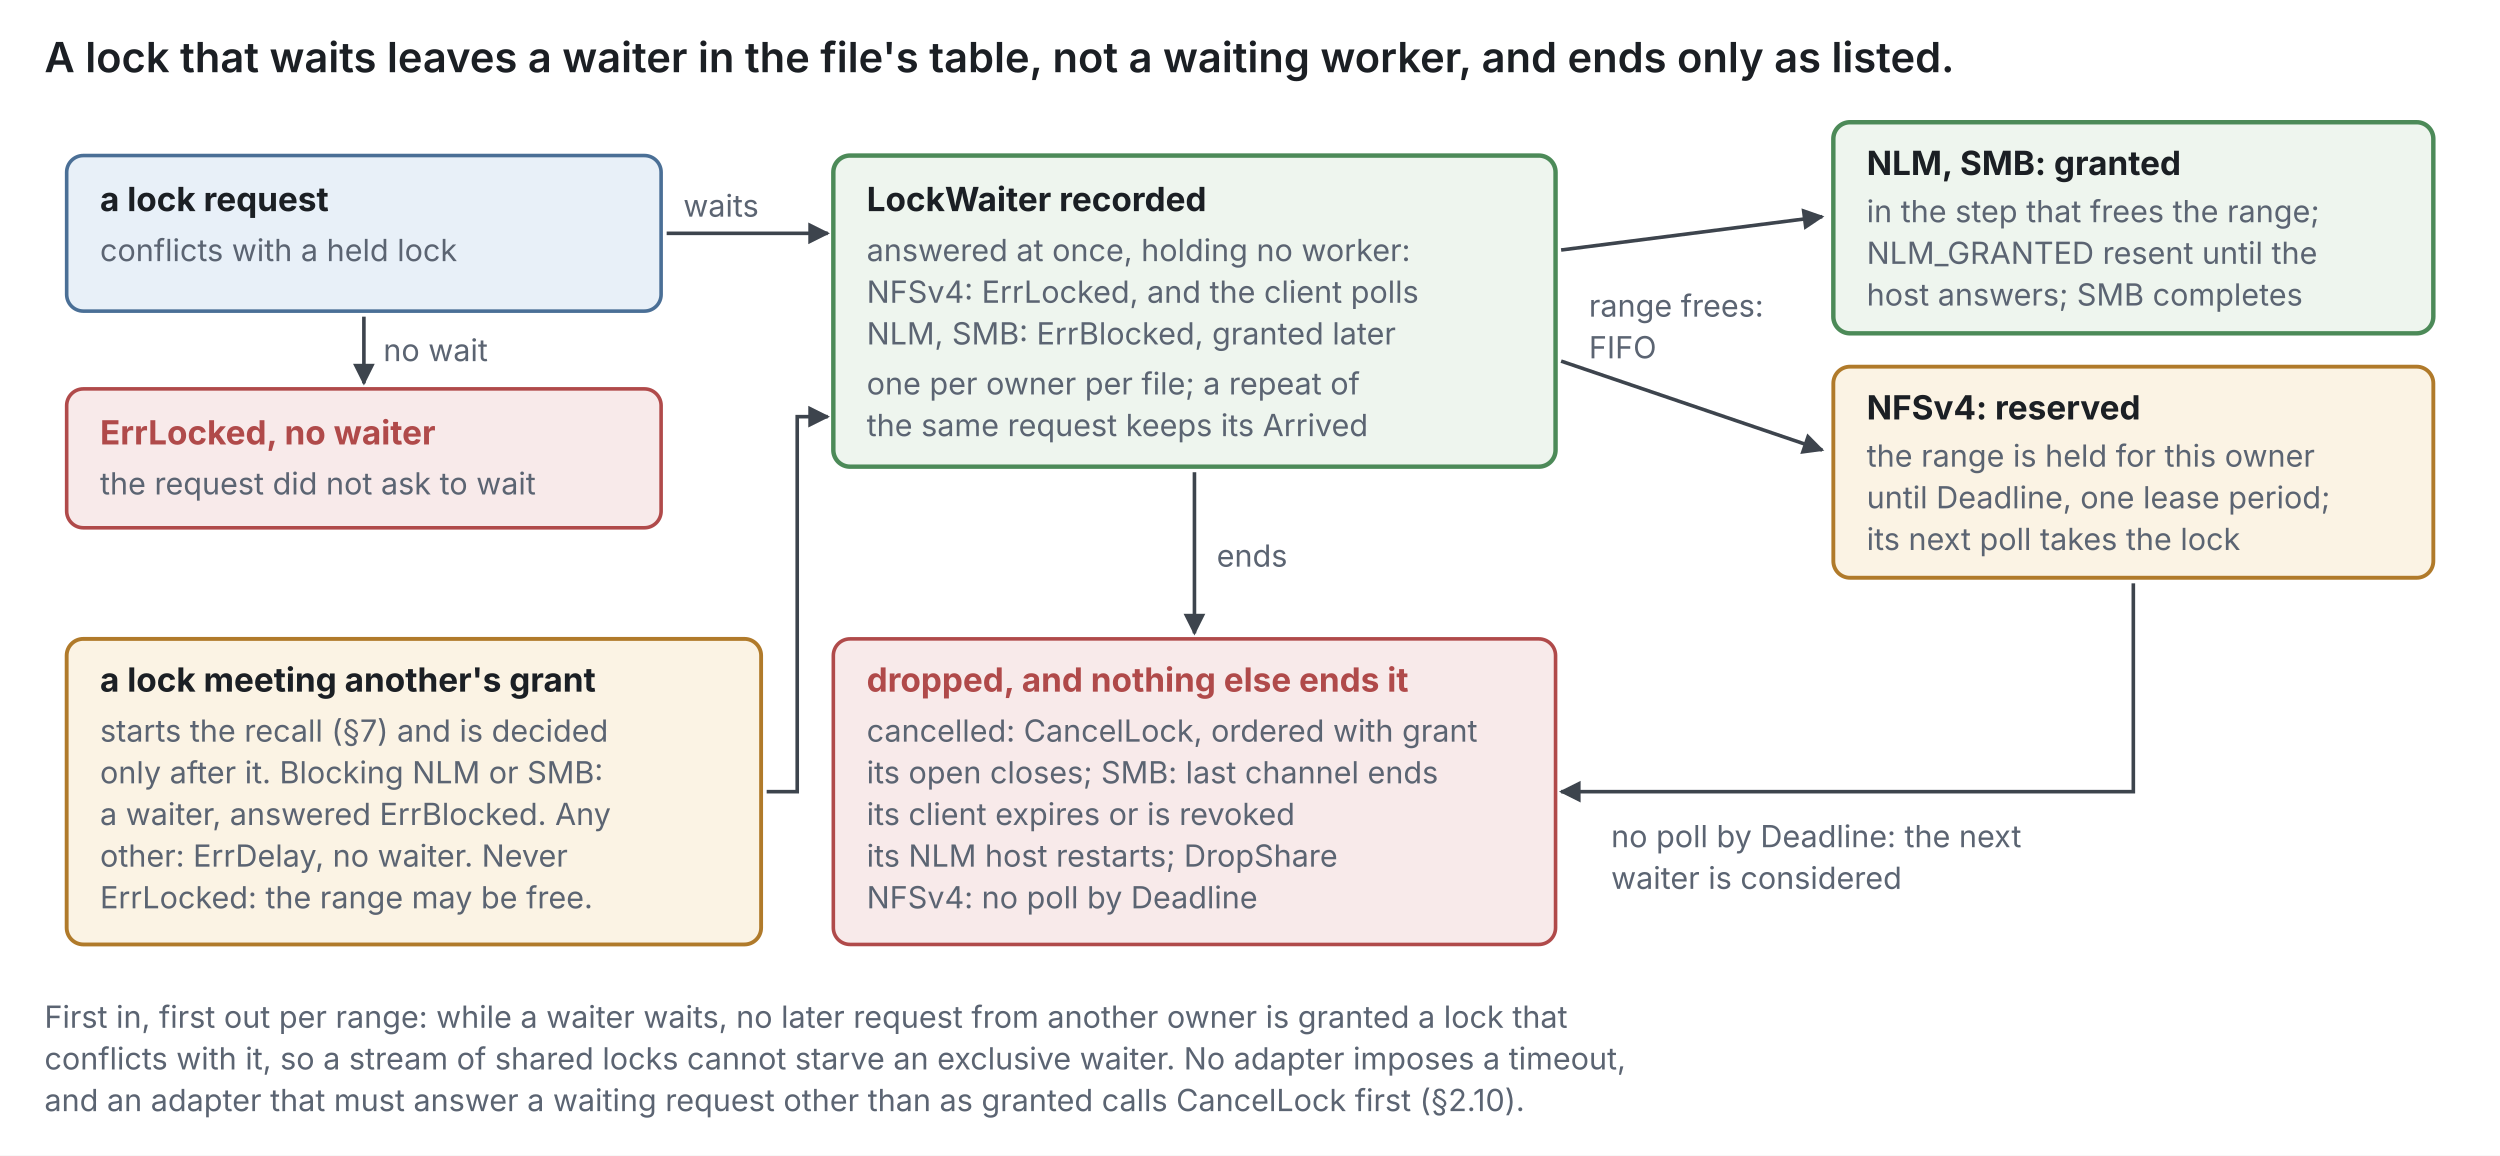
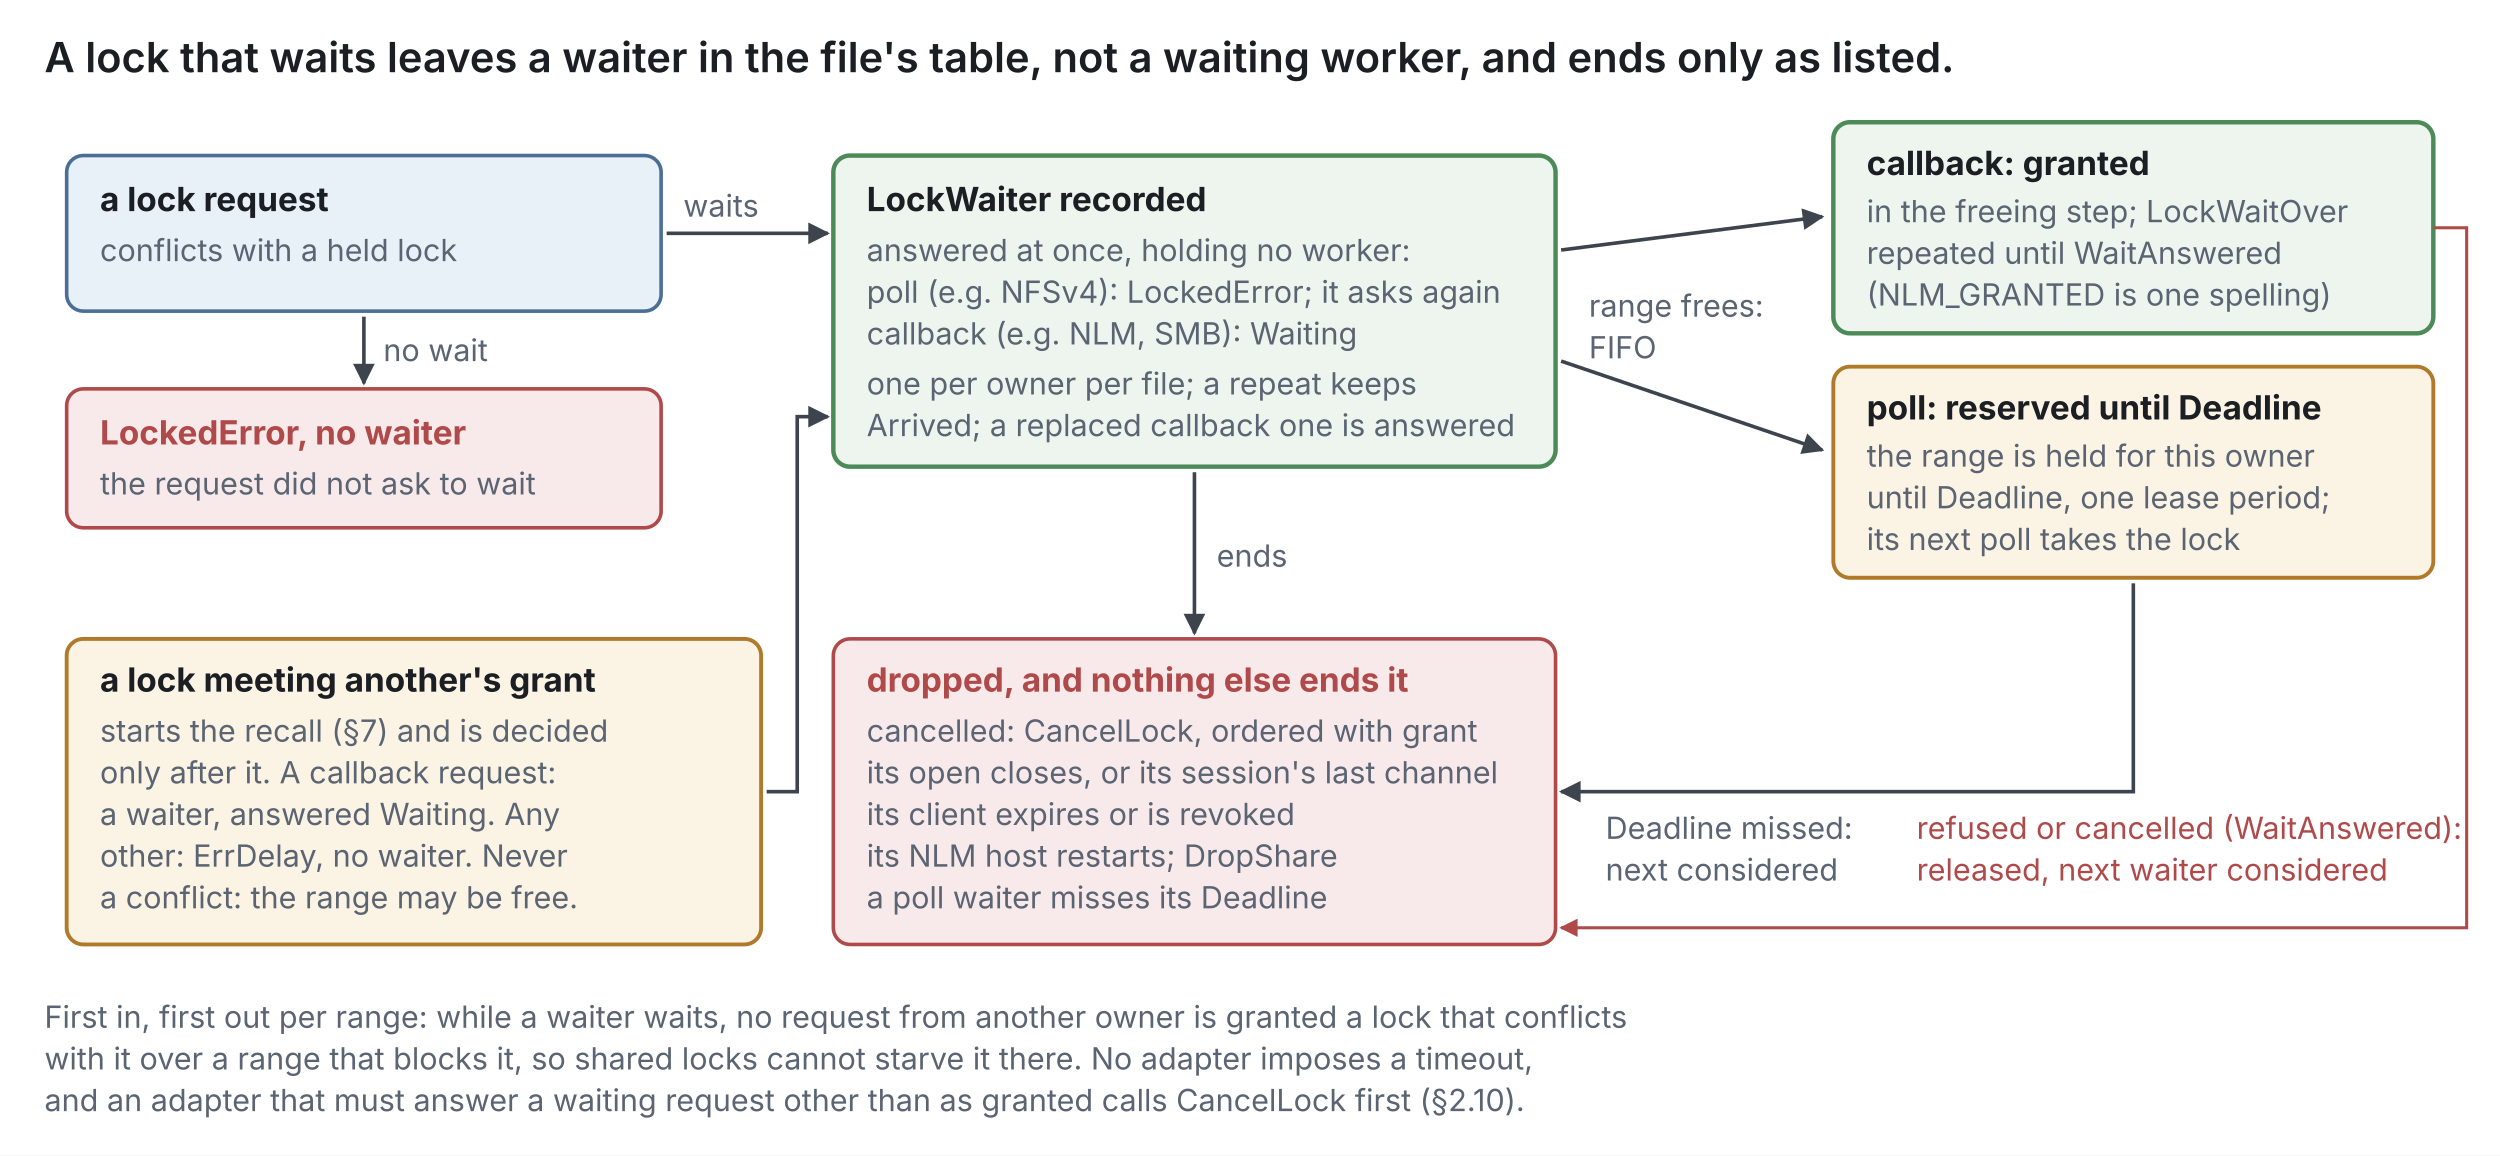
<svg xmlns="http://www.w3.org/2000/svg" viewBox="0 0 900 416" width="900" height="416" font-family="system-ui,-apple-system,Segoe UI,sans-serif">
  <defs>
    <marker id="a" viewBox="0 0 10 10" refX="9" refY="5" markerWidth="6" markerHeight="6" orient="auto-start-reverse">
      <path d="M0,0 L10,5 L0,10 z" fill="#3d444d" />
    </marker>
    <marker id="r" viewBox="0 0 10 10" refX="9" refY="5" markerWidth="6" markerHeight="6" orient="auto-start-reverse">
      <path d="M0,0 L10,5 L0,10 z" fill="#b04a4a" />
    </marker>
    <marker id="g" viewBox="0 0 10 10" refX="9" refY="5" markerWidth="6" markerHeight="6" orient="auto-start-reverse">
      <path d="M0,0 L10,5 L0,10 z" fill="#4c8a58" />
    </marker>
    <style>
      .t{font-size:15px;font-weight:600;fill:#1b1f24}.h{font-size:12px;font-weight:700;fill:#1b1f24}
      .s{font-size:11px;fill:#5b6472}.e{font-size:11px;fill:#b04a4a}.ok{font-size:11px;font-weight:600;fill:#4c8a58}
      .no{font-size:12px;font-weight:700;fill:#b04a4a}
      .m{font-family:ui-monospace,SFMono-Regular,Menlo,monospace;font-size:11px;font-weight:600;fill:#1b1f24}
      .pr{fill:#e8f0f8;stroke:#4a6f96;stroke-width:1.3}
      .sv{fill:#eef5ee;stroke:#4c8a58;stroke-width:1.6}
      .st{fill:#eceff2;stroke:#5b6472;stroke-width:1.4}
      .dr{fill:#fbf3e4;stroke:#b07a2a;stroke-width:1.4}
      .bad{fill:#f8eaea;stroke:#b04a4a;stroke-width:1.3}
      .ln{stroke:#3d444d;stroke-width:1.3;fill:none;marker-end:url(#a)}
      .gl{stroke:#4c8a58;stroke-width:1.8;fill:none;marker-end:url(#g)}
      .ex{stroke:#b04a4a;stroke-width:1.1;fill:none;marker-end:url(#r)}
      .cb{stroke:#3d444d;stroke-width:1.2;fill:none;stroke-dasharray:5 3;marker-end:url(#a)}
      .life{stroke:#9aa3ad;stroke-width:1;stroke-dasharray:3 3}
      .zone{fill:none;stroke:#9aa3ad;stroke-width:1;stroke-dasharray:4 3}
    </style>
  </defs>
  <rect width="900" height="416" fill="#ffffff" />
  <text x="16" y="26" class="t">A lock that waits leaves a waiter in the file's table, not a waiting worker, and ends only as listed.</text>
  <rect x="24" y="56" width="214" height="56" rx="6" class="pr" />
  <text x="36" y="76" class="h">a lock request</text>
  <text x="36" y="94" class="s">conflicts with a held lock</text>
  <path d="M131,114 L131,138" class="ln" />
  <text x="138" y="130" class="s">no wait</text>
  <rect x="24" y="140" width="214" height="50" rx="6" class="bad" />
-   <text x="36" y="160" class="no">ErrLocked, no waiter</text>
+   <text x="36" y="160" class="no">LockedError, no waiter</text>
  <text x="36" y="178" class="s">the request did not ask to wait</text>
  <path d="M240,84 L298,84" class="ln" />
  <text x="246" y="78" class="s">waits</text>
  <rect x="24" y="230" width="250" height="110" rx="6" class="dr" />
  <text x="36" y="249" class="h">a lock meeting another's grant</text>
  <text x="36" y="267" class="s">starts the recall (§7) and is decided</text>
-   <text x="36" y="282" class="s">only after it. Blocking NLM or SMB:</text>
-   <text x="36" y="297" class="s">a waiter, answered ErrBlocked. Any</text>
+   <text x="36" y="282" class="s">only after it. A callback request:</text>
+   <text x="36" y="297" class="s">a waiter, answered Waiting. Any</text>
  <text x="36" y="312" class="s">other: ErrDelay, no waiter. Never</text>
-   <text x="36" y="327" class="s">ErrLocked: the range may be free.</text>
+   <text x="36" y="327" class="s">a conflict: the range may be free.</text>
  <path d="M276,285 L287,285 L287,150 L298,150" class="ln" />
  <rect x="300" y="56" width="260" height="112" rx="6" class="sv" />
  <text x="312" y="76" class="h">LockWaiter recorded</text>
  <text x="312" y="94" class="s">answered at once, holding no worker:</text>
-   <text x="312" y="109" class="s">NFSv4: ErrLocked, and the client polls</text>
-   <text x="312" y="124" class="s">NLM, SMB: ErrBlocked, granted later</text>
-   <text x="312" y="142" class="s">one per owner per file; a repeat of</text>
-   <text x="312" y="157" class="s">the same request keeps its Arrived</text>
+   <text x="312" y="109" class="s">poll (e.g. NFSv4): LockedError; it asks again</text>
+   <text x="312" y="124" class="s">callback (e.g. NLM, SMB): Waiting</text>
+   <text x="312" y="142" class="s">one per owner per file; a repeat keeps</text>
+   <text x="312" y="157" class="s">Arrived; a replaced callback one is answered</text>
  <path d="M562,90 L656,78" class="ln" />
  <path d="M562,130 L656,162" class="ln" />
  <text x="572" y="114" class="s">range frees:</text>
  <text x="572" y="129" class="s">FIFO</text>
  <rect x="660" y="44" width="216" height="76" rx="6" class="sv" />
-   <text x="672" y="63" class="h">NLM, SMB: granted</text>
-   <text x="672" y="80" class="s">in the step that frees the range;</text>
-   <text x="672" y="95" class="s">NLM_GRANTED resent until the</text>
-   <text x="672" y="110" class="s">host answers; SMB completes</text>
+   <text x="672" y="63" class="h">callback: granted</text>
+   <text x="672" y="80" class="s">in the freeing step; LockWaitOver</text>
+   <text x="672" y="95" class="s">repeated until WaitAnswered</text>
+   <text x="672" y="110" class="s">(NLM_GRANTED is one spelling)</text>
  <rect x="660" y="132" width="216" height="76" rx="6" class="dr" />
-   <text x="672" y="151" class="h">NFSv4: reserved</text>
+   <text x="672" y="151" class="h">poll: reserved until Deadline</text>
  <text x="672" y="168" class="s">the range is held for this owner</text>
  <text x="672" y="183" class="s">until Deadline, one lease period;</text>
  <text x="672" y="198" class="s">its next poll takes the lock</text>
  <path d="M430,170 L430,228" class="ln" />
  <text x="438" y="204" class="s">ends</text>
  <rect x="300" y="230" width="260" height="110" rx="6" class="bad" />
  <text x="312" y="249" class="no">dropped, and nothing else ends it</text>
  <text x="312" y="267" class="s">cancelled: CancelLock, ordered with grant</text>
-   <text x="312" y="282" class="s">its open closes; SMB: last channel ends</text>
+   <text x="312" y="282" class="s">its open closes, or its session's last channel</text>
  <text x="312" y="297" class="s">its client expires or is revoked</text>
  <text x="312" y="312" class="s">its NLM host restarts; DropShare</text>
-   <text x="312" y="327" class="s">NFSv4: no poll by Deadline</text>
+   <text x="312" y="327" class="s">a poll waiter misses its Deadline</text>
  <path d="M768,210 L768,285 L562,285" class="ln" />
-   <text x="580" y="305" class="s">no poll by Deadline: the next</text>
-   <text x="580" y="320" class="s">waiter is considered</text>
-   <text x="16" y="370" class="s">First in, first out per range: while a waiter waits, no later request from another owner is granted a lock that</text>
-   <text x="16" y="385" class="s">conflicts with it, so a stream of shared locks cannot starve an exclusive waiter. No adapter imposes a timeout,</text>
+   <text x="578" y="302" class="s">Deadline missed:</text>
+   <text x="578" y="317" class="s">next considered</text>
+   <path d="M876,82 L888,82 L888,334 L562,334" class="ex" />
+   <text x="690" y="302" class="e">refused or cancelled (WaitAnswered):</text>
+   <text x="690" y="317" class="e">released, next waiter considered</text>
+   <text x="16" y="370" class="s">First in, first out per range: while a waiter waits, no request from another owner is granted a lock that conflicts</text>
+   <text x="16" y="385" class="s">with it over a range that blocks it, so shared locks cannot starve it there. No adapter imposes a timeout,</text>
  <text x="16" y="400" class="s">and an adapter that must answer a waiting request other than as granted calls CancelLock first (§2.10).</text>
</svg>
